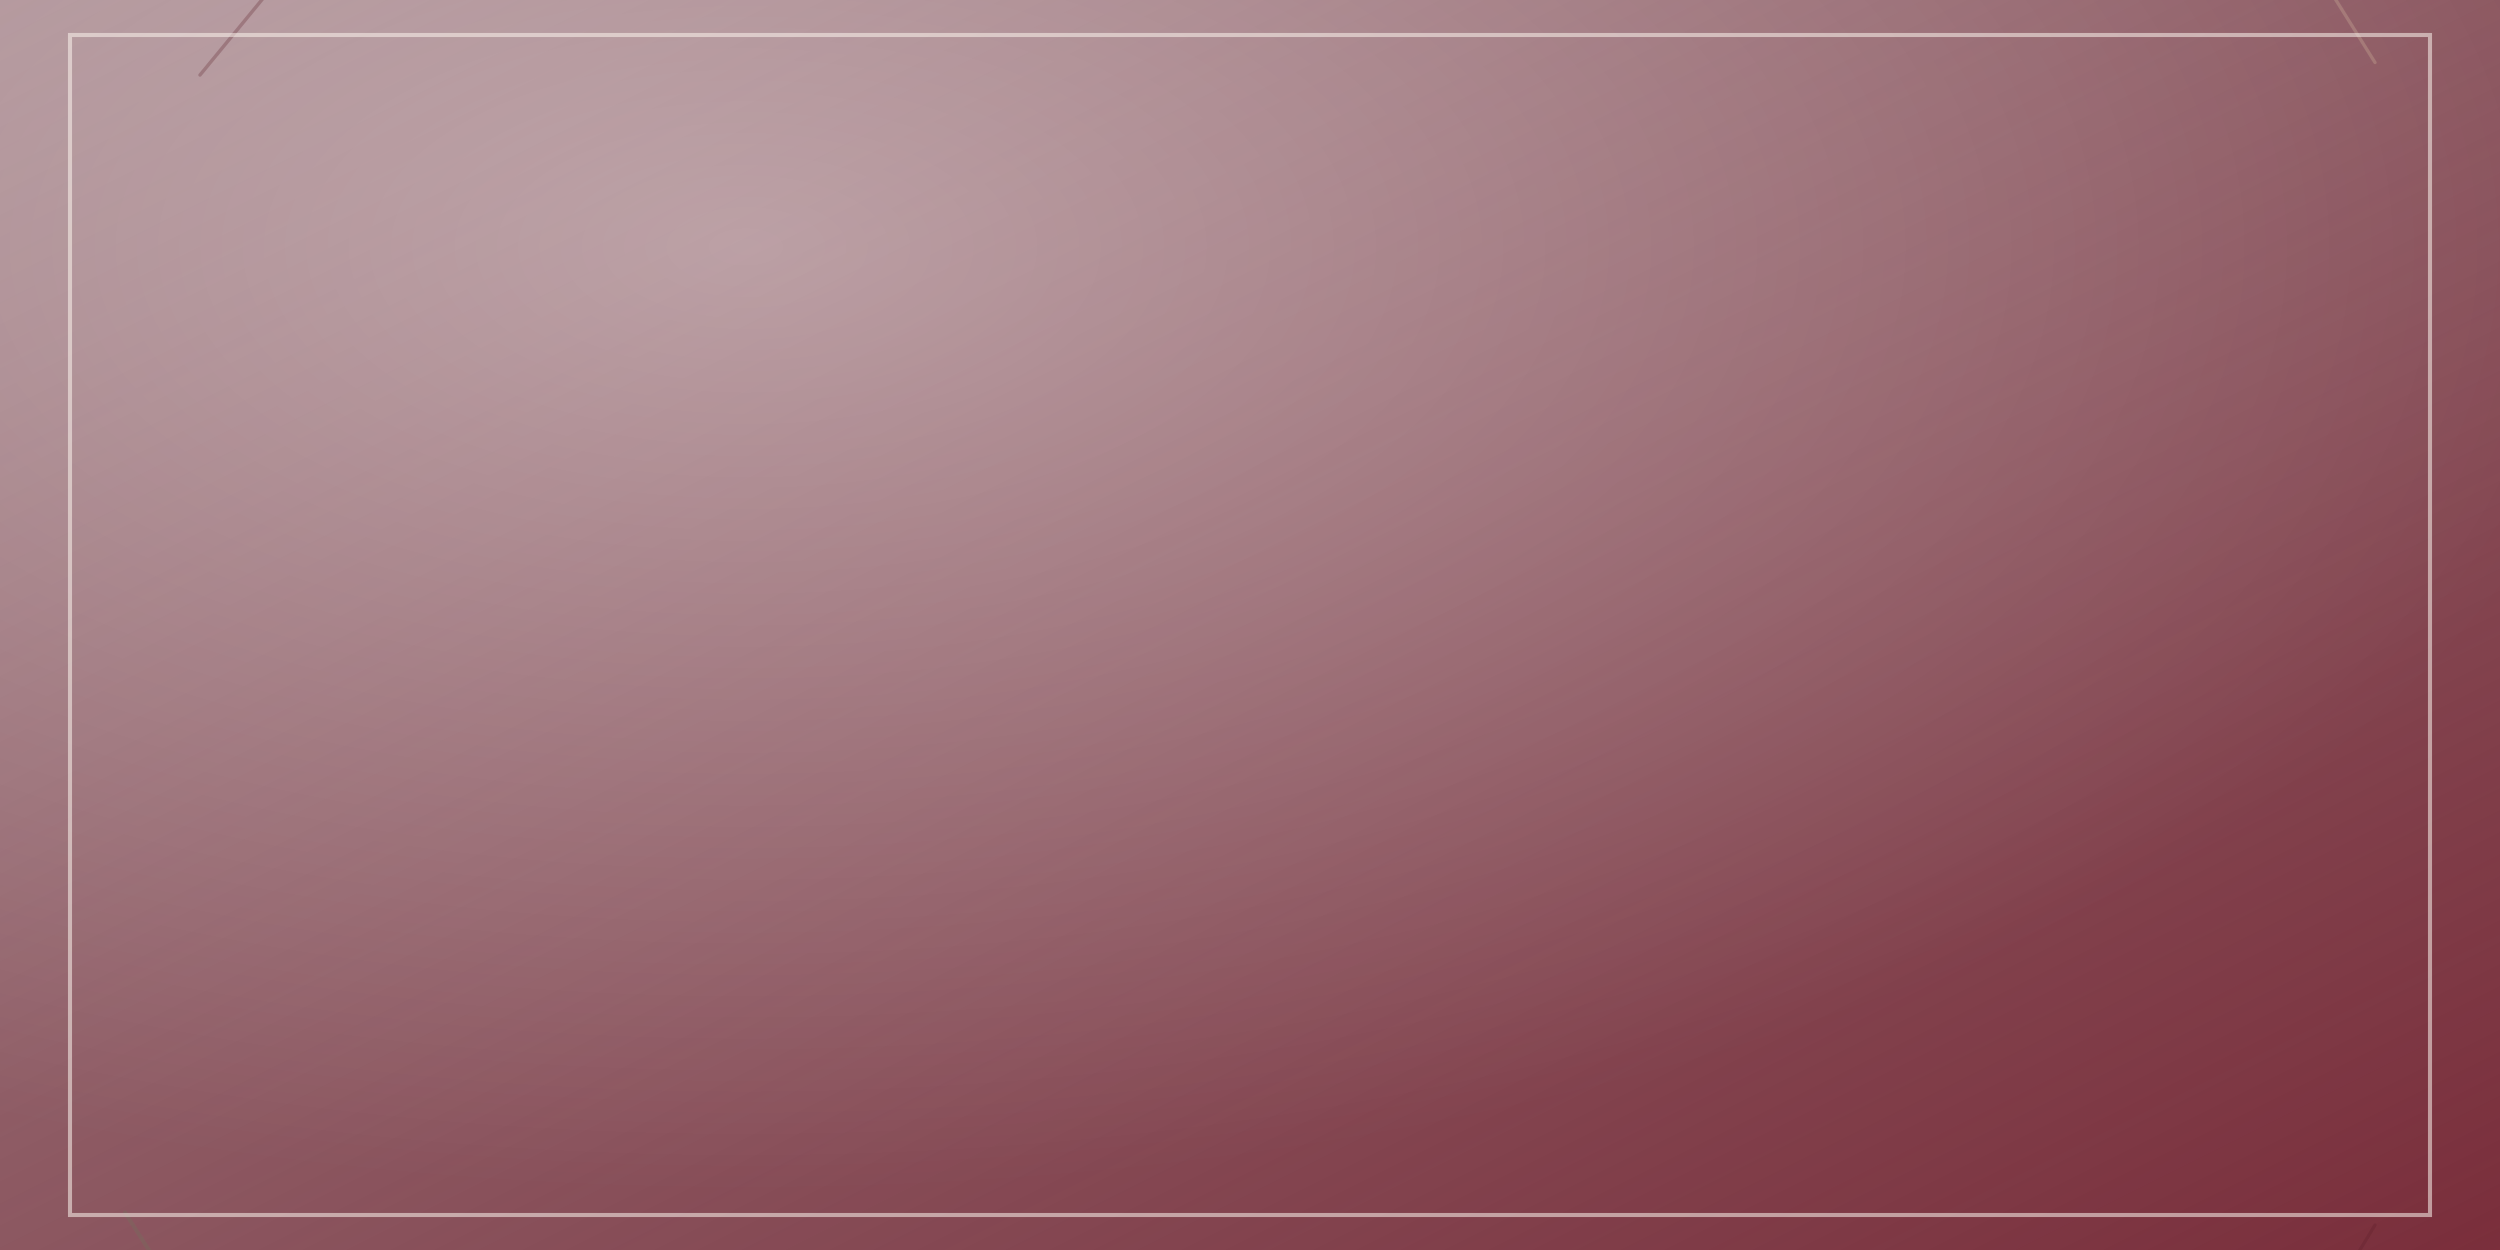
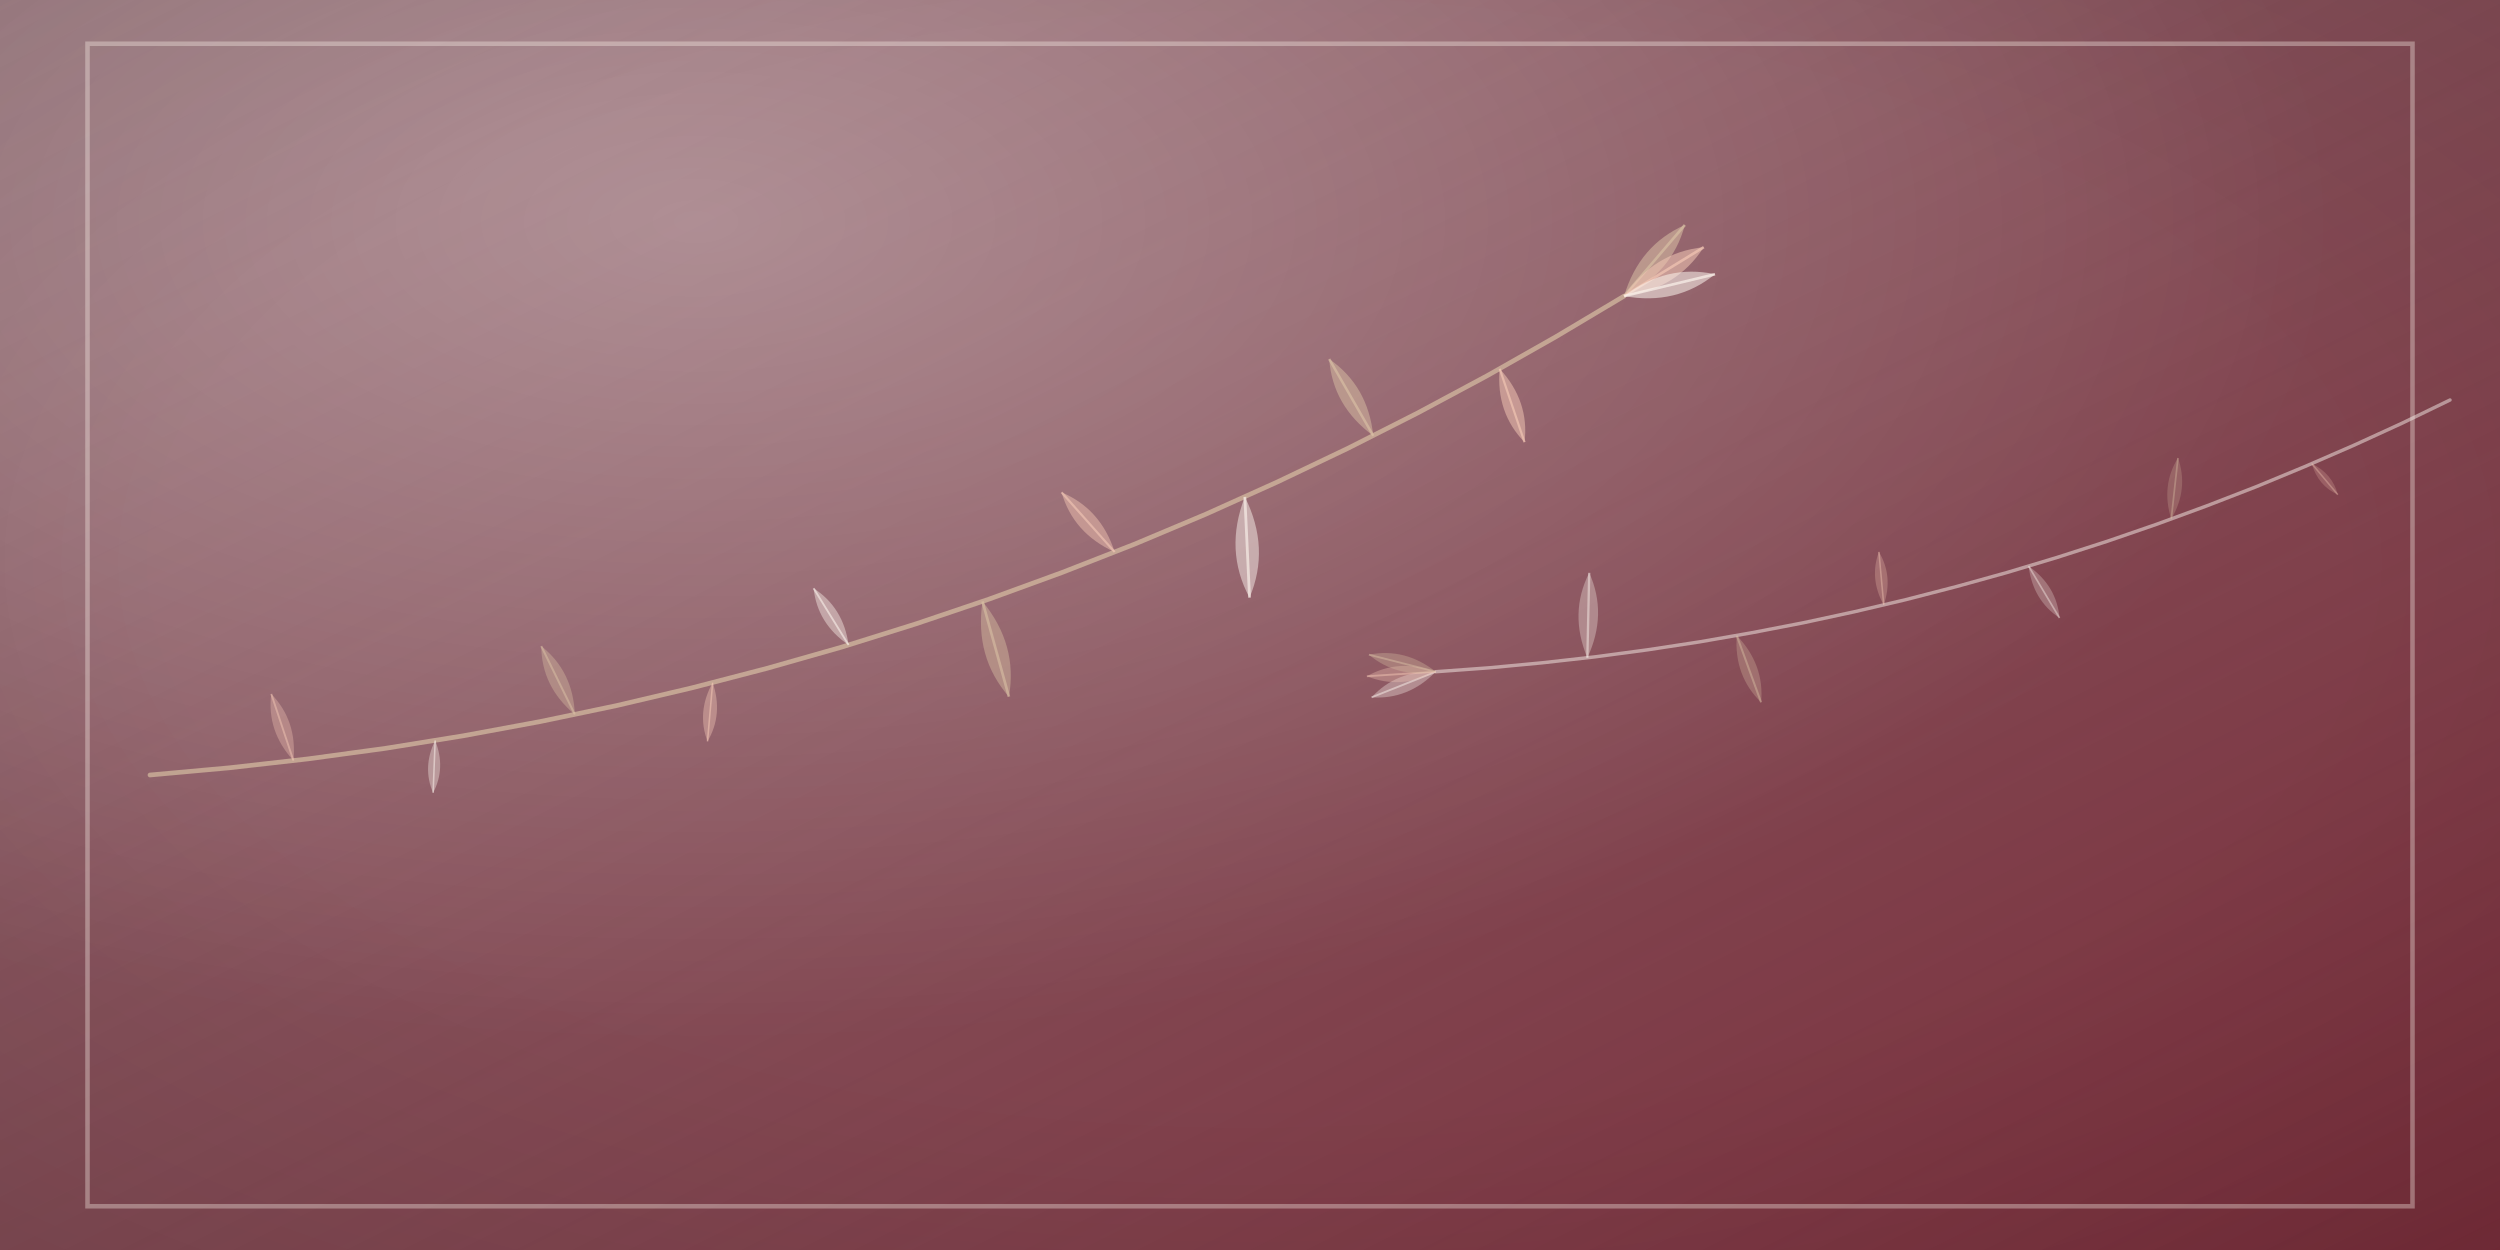
<svg xmlns="http://www.w3.org/2000/svg" viewBox="0 0 1600 800" width="1600" height="800" role="img" aria-label="Decorative botanical placeholder">
  <defs>
    <linearGradient id="g14" x1="0%" y1="0%" x2="100%" y2="100%">
-       <stop offset="0%" stop-color="#5B1F2A" stop-opacity="0.55" />
+       <stop offset="0%" stop-color="#5B1F2A" stop-opacity="0.65" />
      <stop offset="100%" stop-color="#7A2E3B" stop-opacity="1" />
    </linearGradient>
-     <radialGradient id="rg14" cx="30%" cy="20%" r="75%">
-       <stop offset="0%" stop-color="#FFFFFF" stop-opacity="0.35" />
+     <radialGradient id="vg14" cx="50%" cy="45%" r="72%">
+       <stop offset="60%" stop-color="#000000" stop-opacity="0" />
+       <stop offset="100%" stop-color="#000000" stop-opacity="0.10" />
+     </radialGradient>
+     <radialGradient id="hg14" cx="28%" cy="18%" r="65%">
+       <stop offset="0%" stop-color="#FFFFFF" stop-opacity="0.30" />
      <stop offset="100%" stop-color="#FFFFFF" stop-opacity="0" />
    </radialGradient>
  </defs>
  <rect width="1600" height="800" fill="url(#g14)" />
-   <rect width="1600" height="800" fill="url(#rg14)" />
-   <line x1="1520.0" y1="784.0" x2="1274.5" y2="1191.1" stroke="#5B1F2A" stroke-width="2.1" stroke-opacity="0.28" stroke-linecap="round" />
-   <path d="M1479.1,851.8 Q1493.8,867.5 1515.3,867.9 Q1500.5,852.3 1479.1,851.8 Z" fill="#5B1F2A" fill-opacity="0.18" />
-   <path d="M1438.2,919.7 Q1430.9,906.6 1416.4,902.6 Q1423.7,915.7 1438.2,919.7 Z" fill="#5B1F2A" fill-opacity="0.20" />
-   <path d="M1397.2,987.5 Q1412.0,1002.0 1432.6,1001.6 Q1417.9,987.1 1397.2,987.5 Z" fill="#5B1F2A" fill-opacity="0.22" />
-   <path d="M1356.3,1055.4 Q1350.5,1041.5 1336.5,1035.8 Q1342.3,1049.8 1356.3,1055.4 Z" fill="#5B1F2A" fill-opacity="0.24" />
-   <path d="M1315.4,1123.2 Q1327.1,1134.5 1343.2,1134.0 Q1331.6,1122.8 1315.4,1123.2 Z" fill="#5B1F2A" fill-opacity="0.26" />
-   <path d="M1274.5,1191.1 Q1258.0,1203.5 1254.7,1223.9 Q1271.2,1211.5 1274.5,1191.1 Z" fill="#5B1F2A" fill-opacity="0.28" />
-   <line x1="80.0" y1="776.0" x2="384.5" y2="1254.6" stroke="#6D7659" stroke-width="2.5" stroke-opacity="0.28" stroke-linecap="round" />
-   <path d="M130.7,855.8 Q149.2,849.9 157.9,832.6 Q139.4,838.5 130.7,855.8 Z" fill="#6D7659" fill-opacity="0.18" />
-   <path d="M181.5,935.5 Q161.8,937.6 149.5,953.2 Q169.2,951.1 181.5,935.5 Z" fill="#6D7659" fill-opacity="0.20" />
-   <path d="M232.2,1015.3 Q250.3,1006.9 256.9,988.2 Q238.9,996.6 232.2,1015.3 Z" fill="#6D7659" fill-opacity="0.22" />
-   <path d="M283.0,1095.1 Q258.8,1095.9 242.6,1113.7 Q266.7,1112.9 283.0,1095.1 Z" fill="#6D7659" fill-opacity="0.24" />
-   <path d="M333.7,1174.8 Q358.7,1165.5 369.6,1141.1 Q344.6,1150.5 333.7,1174.8 Z" fill="#6D7659" fill-opacity="0.26" />
-   <path d="M384.5,1254.6 Q389.0,1278.8 409.0,1293.2 Q404.5,1269.0 384.5,1254.6 Z" fill="#6D7659" fill-opacity="0.28" />
-   <line x1="1520.0" y1="40.0" x2="1264.4" y2="-368.3" stroke="#D8BFA3" stroke-width="2.1" stroke-opacity="0.28" stroke-linecap="round" />
-   <path d="M1477.4,-28.0 Q1459.2,-24.1 1449.3,-8.4 Q1467.5,-12.3 1477.4,-28.0 Z" fill="#D8BFA3" fill-opacity="0.18" />
-   <path d="M1434.8,-96.1 Q1455.4,-93.9 1471.3,-107.0 Q1450.8,-109.2 1434.8,-96.1 Z" fill="#D8BFA3" fill-opacity="0.20" />
-   <path d="M1392.2,-164.1 Q1375.4,-156.7 1368.9,-139.5 Q1385.7,-146.9 1392.2,-164.1 Z" fill="#D8BFA3" fill-opacity="0.22" />
-   <path d="M1349.6,-232.2 Q1368.7,-229.9 1383.7,-242.0 Q1364.6,-244.3 1349.6,-232.2 Z" fill="#D8BFA3" fill-opacity="0.24" />
-   <path d="M1307.0,-300.2 Q1288.7,-296.7 1278.4,-281.2 Q1296.7,-284.7 1307.0,-300.2 Z" fill="#D8BFA3" fill-opacity="0.26" />
-   <path d="M1264.4,-368.3 Q1260.6,-388.9 1243.7,-401.2 Q1247.5,-380.6 1264.4,-368.3 Z" fill="#D8BFA3" fill-opacity="0.28" />
-   <line x1="128.0" y1="48.0" x2="445.8" y2="-338.4" stroke="#5B1F2A" stroke-width="2.2" stroke-opacity="0.28" stroke-linecap="round" />
-   <path d="M181.0,-16.4 Q170.2,-29.5 153.2,-31.0 Q164.0,-17.9 181.0,-16.4 Z" fill="#5B1F2A" fill-opacity="0.18" />
-   <path d="M233.9,-80.8 Q237.4,-57.6 256.3,-43.9 Q252.9,-67.0 233.9,-80.8 Z" fill="#5B1F2A" fill-opacity="0.20" />
-   <path d="M286.9,-145.2 Q274.2,-162.0 253.2,-164.7 Q266.0,-147.9 286.9,-145.2 Z" fill="#5B1F2A" fill-opacity="0.22" />
-   <path d="M339.9,-209.6 Q346.8,-193.8 362.9,-187.6 Q356.0,-203.4 339.9,-209.6 Z" fill="#5B1F2A" fill-opacity="0.24" />
-   <path d="M392.9,-274.0 Q381.0,-291.8 360.1,-295.8 Q371.9,-278.0 392.9,-274.0 Z" fill="#5B1F2A" fill-opacity="0.26" />
-   <path d="M445.8,-338.4 Q464.9,-348.8 471.5,-369.5 Q452.4,-359.1 445.8,-338.4 Z" fill="#5B1F2A" fill-opacity="0.28" />
-   <rect x="44.8" y="22.4" width="1510.4" height="755.2" fill="none" stroke="#FBF3EC" stroke-opacity="0.55" stroke-width="2.6" />
+   <rect width="1600" height="800" fill="url(#hg14)" />
+   <path d="M96.0,496.0 L146.7,491.4 L197.0,485.7 L246.9,478.9 L296.5,470.9 L345.7,461.8 L394.5,451.6 L442.9,440.2 L491.0,427.7 L538.8,414.1 L586.1,399.3 L633.1,383.4 L679.7,366.4 L726.0,348.3 L771.9,329.0 L817.4,308.5 L862.5,287.0 L907.3,264.3 L951.7,240.5 L995.8,215.5 L1039.4,189.5" fill="none" stroke="#D8BFA3" stroke-width="3.0" stroke-opacity="0.70" stroke-linecap="round" />
+   <path d="M187.8,486.8 Q190.3,461.4 173.6,444.1 Q170.6,467.9 187.8,486.8 Z" fill="#F2C6B4" fill-opacity="0.35" />
+   <line x1="187.8" y1="486.8" x2="173.6" y2="444.1" stroke="#F2C6B4" stroke-opacity="0.50" stroke-width="1.2" />
+   <path d="M278.5,473.9 Q270.1,491.1 277.2,507.4 Q285.5,491.6 278.5,473.9 Z" fill="#FBF3EC" fill-opacity="0.37" />
+   <line x1="278.5" y1="473.9" x2="277.2" y2="507.4" stroke="#FBF3EC" stroke-opacity="0.52" stroke-width="1.0" />
+   <path d="M367.9,457.3 Q366.8,429.6 346.4,413.5 Q346.6,439.5 367.9,457.3 Z" fill="#D8BFA3" fill-opacity="0.39" />
+   <line x1="367.9" y1="457.3" x2="346.4" y2="413.5" stroke="#D8BFA3" stroke-opacity="0.54" stroke-width="1.3" />
+   <path d="M456.1,436.9 Q445.7,455.7 452.8,474.5 Q463.0,457.2 456.1,436.9 Z" fill="#F2C6B4" fill-opacity="0.41" />
+   <line x1="456.1" y1="436.9" x2="452.8" y2="474.5" stroke="#F2C6B4" stroke-opacity="0.56" stroke-width="1.0" />
+   <path d="M543.1,412.8 Q539.8,388.8 520.7,376.5 Q523.1,399.1 543.1,412.8 Z" fill="#FBF3EC" fill-opacity="0.43" />
+   <line x1="543.1" y1="412.8" x2="520.7" y2="376.5" stroke="#FBF3EC" stroke-opacity="0.58" stroke-width="1.2" />
+   <path d="M628.8,384.9 Q623.6,420.5 645.7,445.9 Q651.6,412.7 628.8,384.9 Z" fill="#D8BFA3" fill-opacity="0.45" />
+   <line x1="628.8" y1="384.9" x2="645.7" y2="445.9" stroke="#D8BFA3" stroke-opacity="0.60" stroke-width="1.7" />
+   <path d="M713.4,353.3 Q704.5,325.6 679.4,315.1 Q686.9,341.3 713.4,353.3 Z" fill="#F2C6B4" fill-opacity="0.47" />
+   <line x1="713.4" y1="353.3" x2="679.4" y2="315.1" stroke="#F2C6B4" stroke-opacity="0.62" stroke-width="1.4" />
+   <path d="M796.7,318.0 Q783.4,352.2 799.7,382.5 Q813.1,350.8 796.7,318.0 Z" fill="#FBF3EC" fill-opacity="0.49" />
+   <line x1="796.7" y1="318.0" x2="799.7" y2="382.5" stroke="#FBF3EC" stroke-opacity="0.64" stroke-width="1.8" />
+   <path d="M878.9,278.9 Q875.5,246.9 850.7,229.8 Q852.9,259.8 878.9,278.9 Z" fill="#D8BFA3" fill-opacity="0.51" />
+   <line x1="878.9" y1="278.9" x2="850.7" y2="229.8" stroke="#D8BFA3" stroke-opacity="0.66" stroke-width="1.6" />
+   <path d="M959.8,236.0 Q957.3,264.1 975.7,283.0 Q978.9,256.8 959.8,236.0 Z" fill="#F2C6B4" fill-opacity="0.53" />
+   <line x1="959.8" y1="236.0" x2="975.7" y2="283.0" stroke="#F2C6B4" stroke-opacity="0.68" stroke-width="1.4" />
+   <path d="M1039.4,189.5 Q1070.1,174.8 1078.3,144.0 Q1049.2,156.8 1039.4,189.5 Z" fill="#D8BFA3" fill-opacity="0.55" />
+   <line x1="1039.4" y1="189.5" x2="1078.3" y2="144.0" stroke="#D8BFA3" stroke-opacity="0.70" stroke-width="1.7" />
+   <path d="M1039.4,189.5 Q1073.2,185.0 1090.4,158.2 Q1058.8,161.4 1039.4,189.5 Z" fill="#F2C6B4" fill-opacity="0.55" />
+   <line x1="1039.4" y1="189.5" x2="1090.4" y2="158.2" stroke="#F2C6B4" stroke-opacity="0.70" stroke-width="1.7" />
+   <path d="M1039.4,189.5 Q1072.9,195.6 1097.6,175.5 Q1066.5,168.8 1039.4,189.5 Z" fill="#FBF3EC" fill-opacity="0.55" />
+   <line x1="1039.4" y1="189.5" x2="1097.6" y2="175.5" stroke="#FBF3EC" stroke-opacity="0.70" stroke-width="1.7" />
+   <path d="M1568.0,256.0 L1537.2,270.9 L1506.2,285.1 L1475.1,298.6 L1443.7,311.6 L1412.2,323.8 L1380.6,335.4 L1348.7,346.4 L1316.7,356.7 L1284.5,366.4 L1252.1,375.4 L1219.6,383.8 L1186.9,391.5 L1154.0,398.6 L1120.9,405.0 L1087.7,410.8 L1054.3,415.9 L1020.7,420.4 L986.9,424.2 L953.0,427.4 L918.9,429.9" fill="none" stroke="#FBF3EC" stroke-width="2.2" stroke-opacity="0.49" stroke-linecap="round" />
+   <path d="M1479.5,296.7 Q1483.6,310.9 1496.2,316.6 Q1492.8,303.2 1479.5,296.7 Z" fill="#F2C6B4" fill-opacity="0.22" />
+   <line x1="1479.5" y1="296.7" x2="1496.2" y2="316.6" stroke="#F2C6B4" stroke-opacity="0.37" stroke-width="1.0" />
+   <path d="M1389.6,332.2 Q1400.9,312.9 1393.9,293.1 Q1382.9,310.9 1389.6,332.2 Z" fill="#D8BFA3" fill-opacity="0.24" />
+   <line x1="1389.6" y1="332.2" x2="1393.9" y2="293.1" stroke="#D8BFA3" stroke-opacity="0.39" stroke-width="1.1" />
+   <path d="M1298.3,362.3 Q1301.0,384.1 1318.1,395.5 Q1316.3,375.0 1298.3,362.3 Z" fill="#FBF3EC" fill-opacity="0.26" />
+   <line x1="1298.3" y1="362.3" x2="1318.1" y2="395.5" stroke="#FBF3EC" stroke-opacity="0.41" stroke-width="1.1" />
+   <path d="M1205.6,387.2 Q1211.8,368.8 1202.5,353.2 Q1196.2,370.2 1205.6,387.2 Z" fill="#F2C6B4" fill-opacity="0.28" />
+   <line x1="1205.6" y1="387.2" x2="1202.5" y2="353.2" stroke="#F2C6B4" stroke-opacity="0.43" stroke-width="1.0" />
+   <path d="M1111.5,406.7 Q1109.7,432.6 1127.1,449.5 Q1129.4,425.4 1111.5,406.7 Z" fill="#D8BFA3" fill-opacity="0.30" />
+   <line x1="1111.5" y1="406.7" x2="1127.1" y2="449.5" stroke="#D8BFA3" stroke-opacity="0.45" stroke-width="1.3" />
+   <path d="M1015.9,421.0 Q1029.0,393.0 1017.1,366.6 Q1004.0,392.4 1015.9,421.0 Z" fill="#FBF3EC" fill-opacity="0.32" />
+   <line x1="1015.9" y1="421.0" x2="1017.1" y2="366.6" stroke="#FBF3EC" stroke-opacity="0.47" stroke-width="1.5" />
+   <path d="M918.9,429.9 Q893.8,428.9 877.8,446.3 Q901.3,447.9 918.9,429.9 Z" fill="#FBF3EC" fill-opacity="0.34" />
+   <line x1="918.9" y1="429.9" x2="877.8" y2="446.3" stroke="#FBF3EC" stroke-opacity="0.49" stroke-width="1.2" />
+   <path d="M918.9,429.9 Q895.3,421.2 874.8,432.8 Q896.6,441.6 918.9,429.9 Z" fill="#F2C6B4" fill-opacity="0.34" />
+   <line x1="918.9" y1="429.9" x2="874.8" y2="432.8" stroke="#F2C6B4" stroke-opacity="0.49" stroke-width="1.2" />
+   <path d="M918.9,429.9 Q899.1,414.4 876.1,419.0 Q894.1,434.1 918.9,429.9 Z" fill="#D8BFA3" fill-opacity="0.34" />
+   <line x1="918.9" y1="429.9" x2="876.1" y2="419.0" stroke="#D8BFA3" stroke-opacity="0.49" stroke-width="1.2" />
+   <rect width="1600" height="800" fill="url(#vg14)" />
+   <rect x="56.0" y="28.0" width="1488.0" height="744.0" fill="none" stroke="#FBF3EC" stroke-opacity="0.35" stroke-width="2.9" />
</svg>
